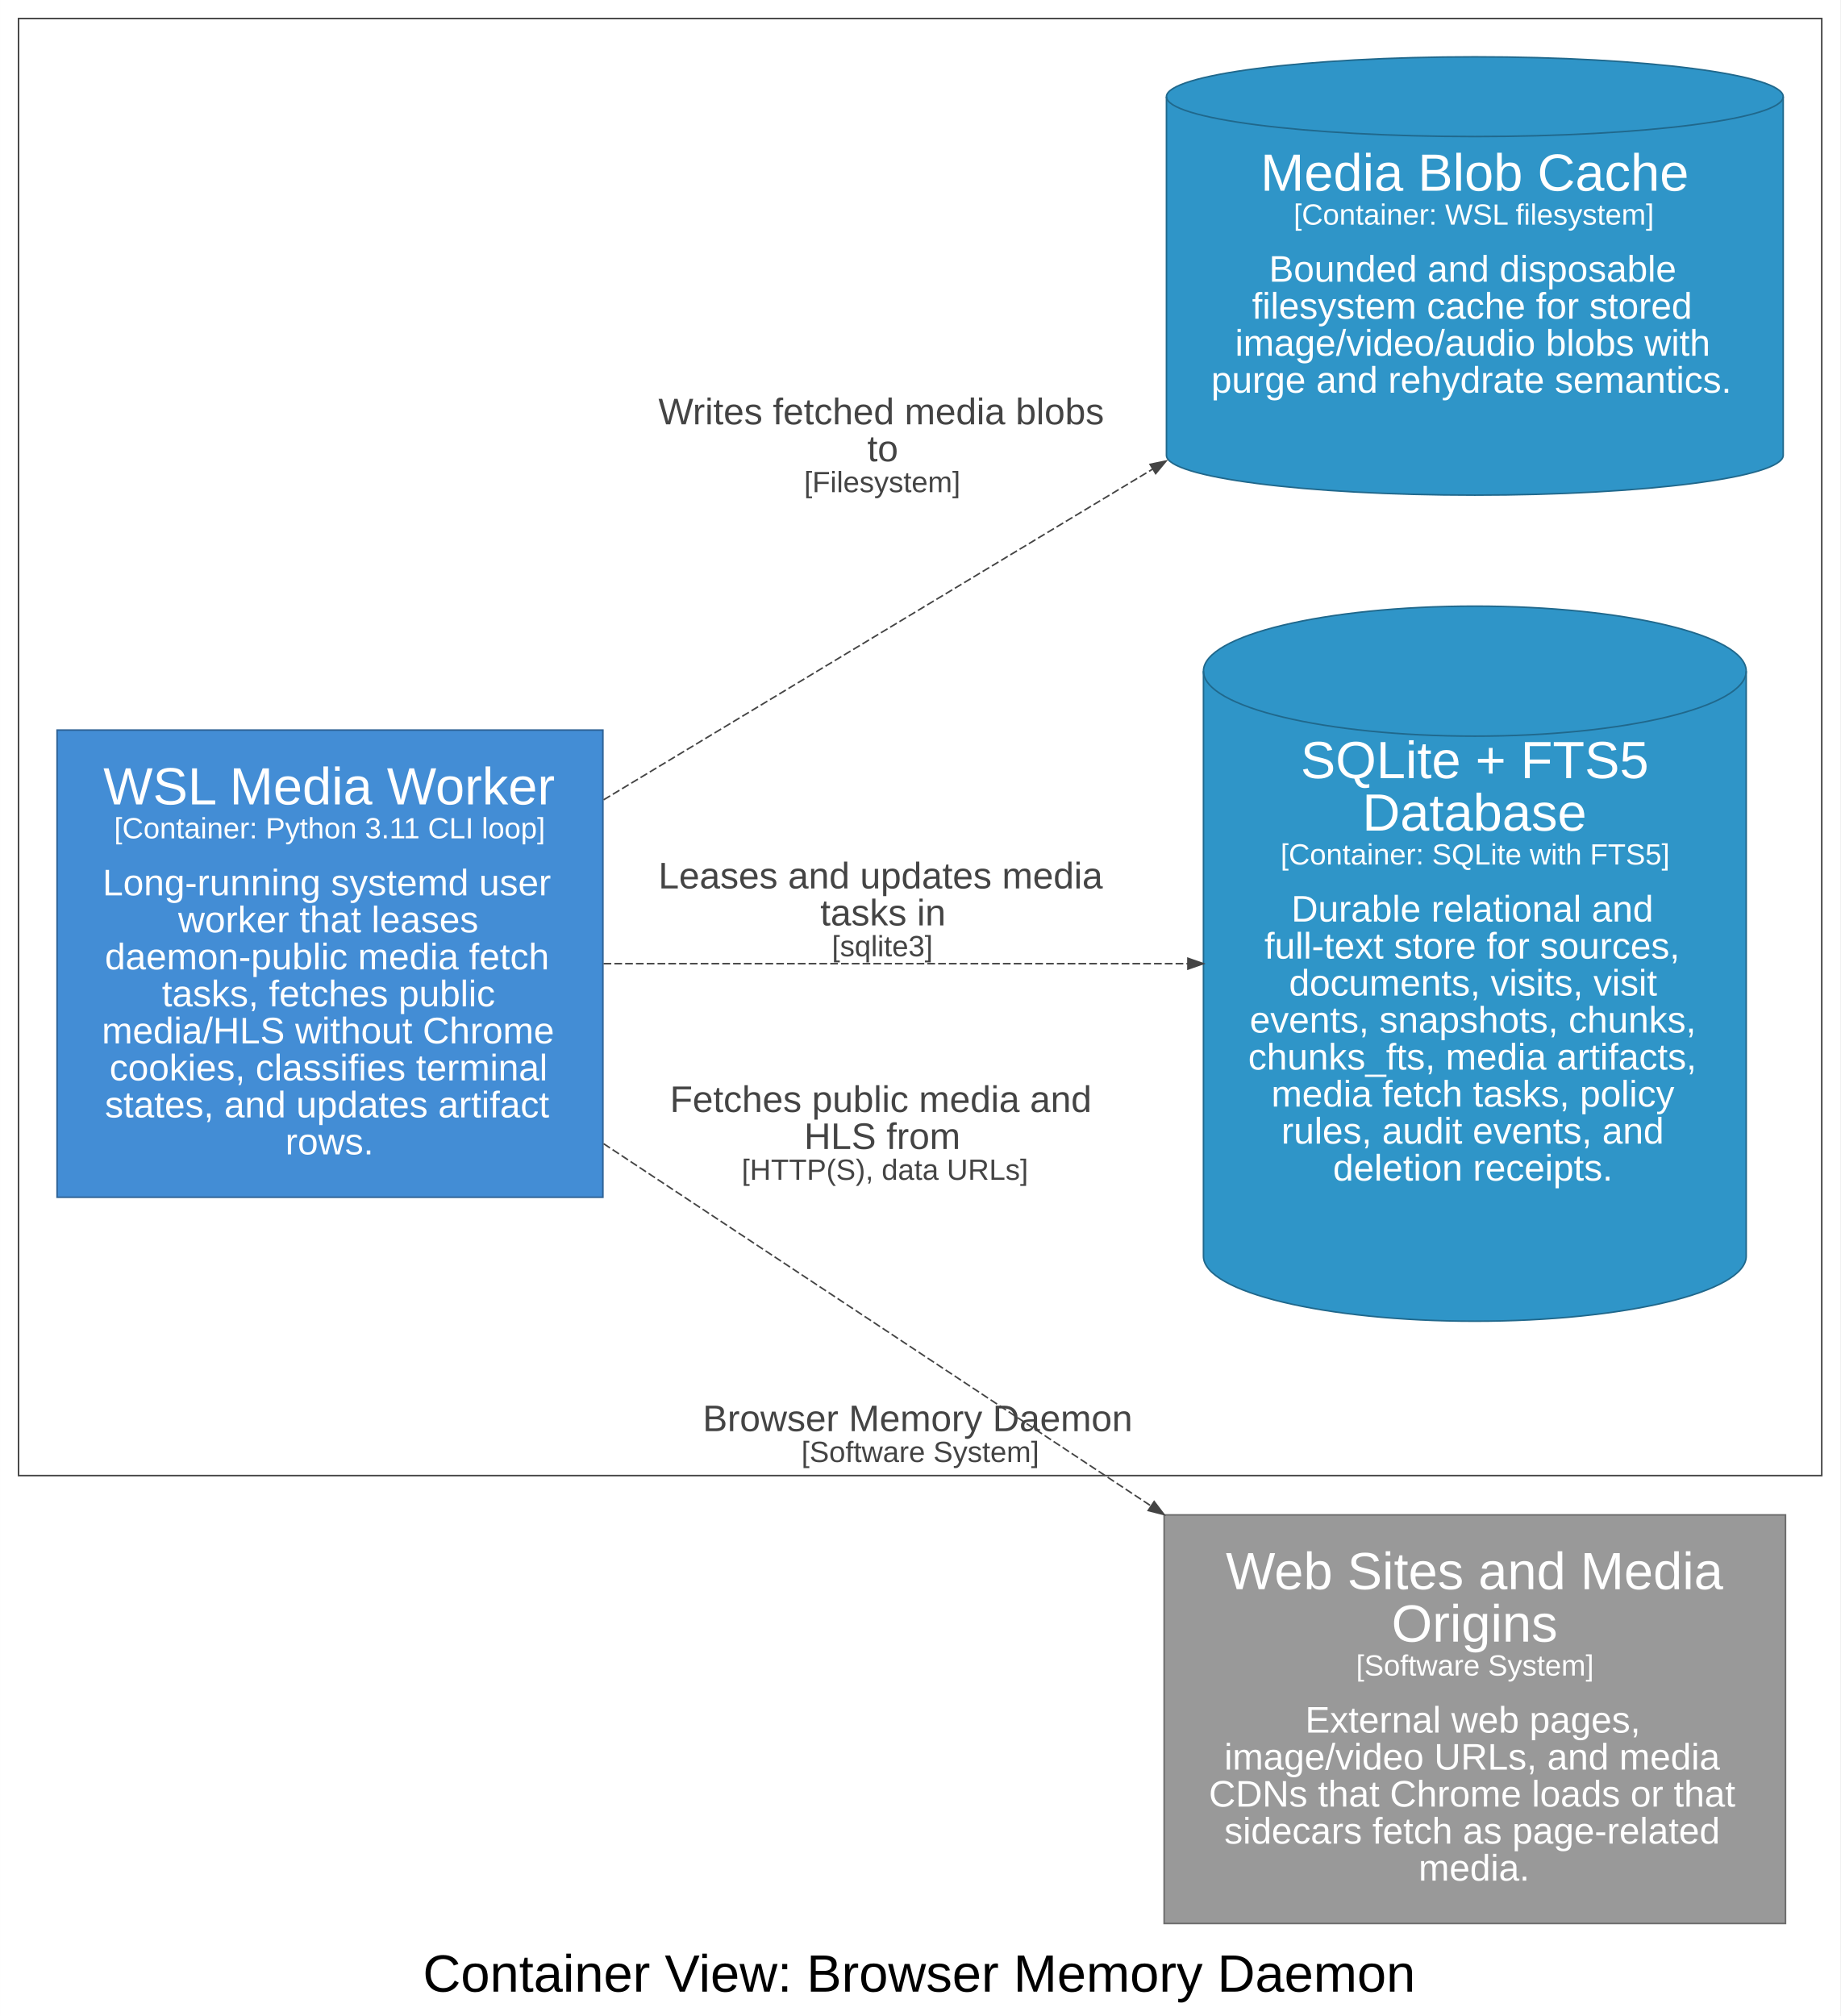
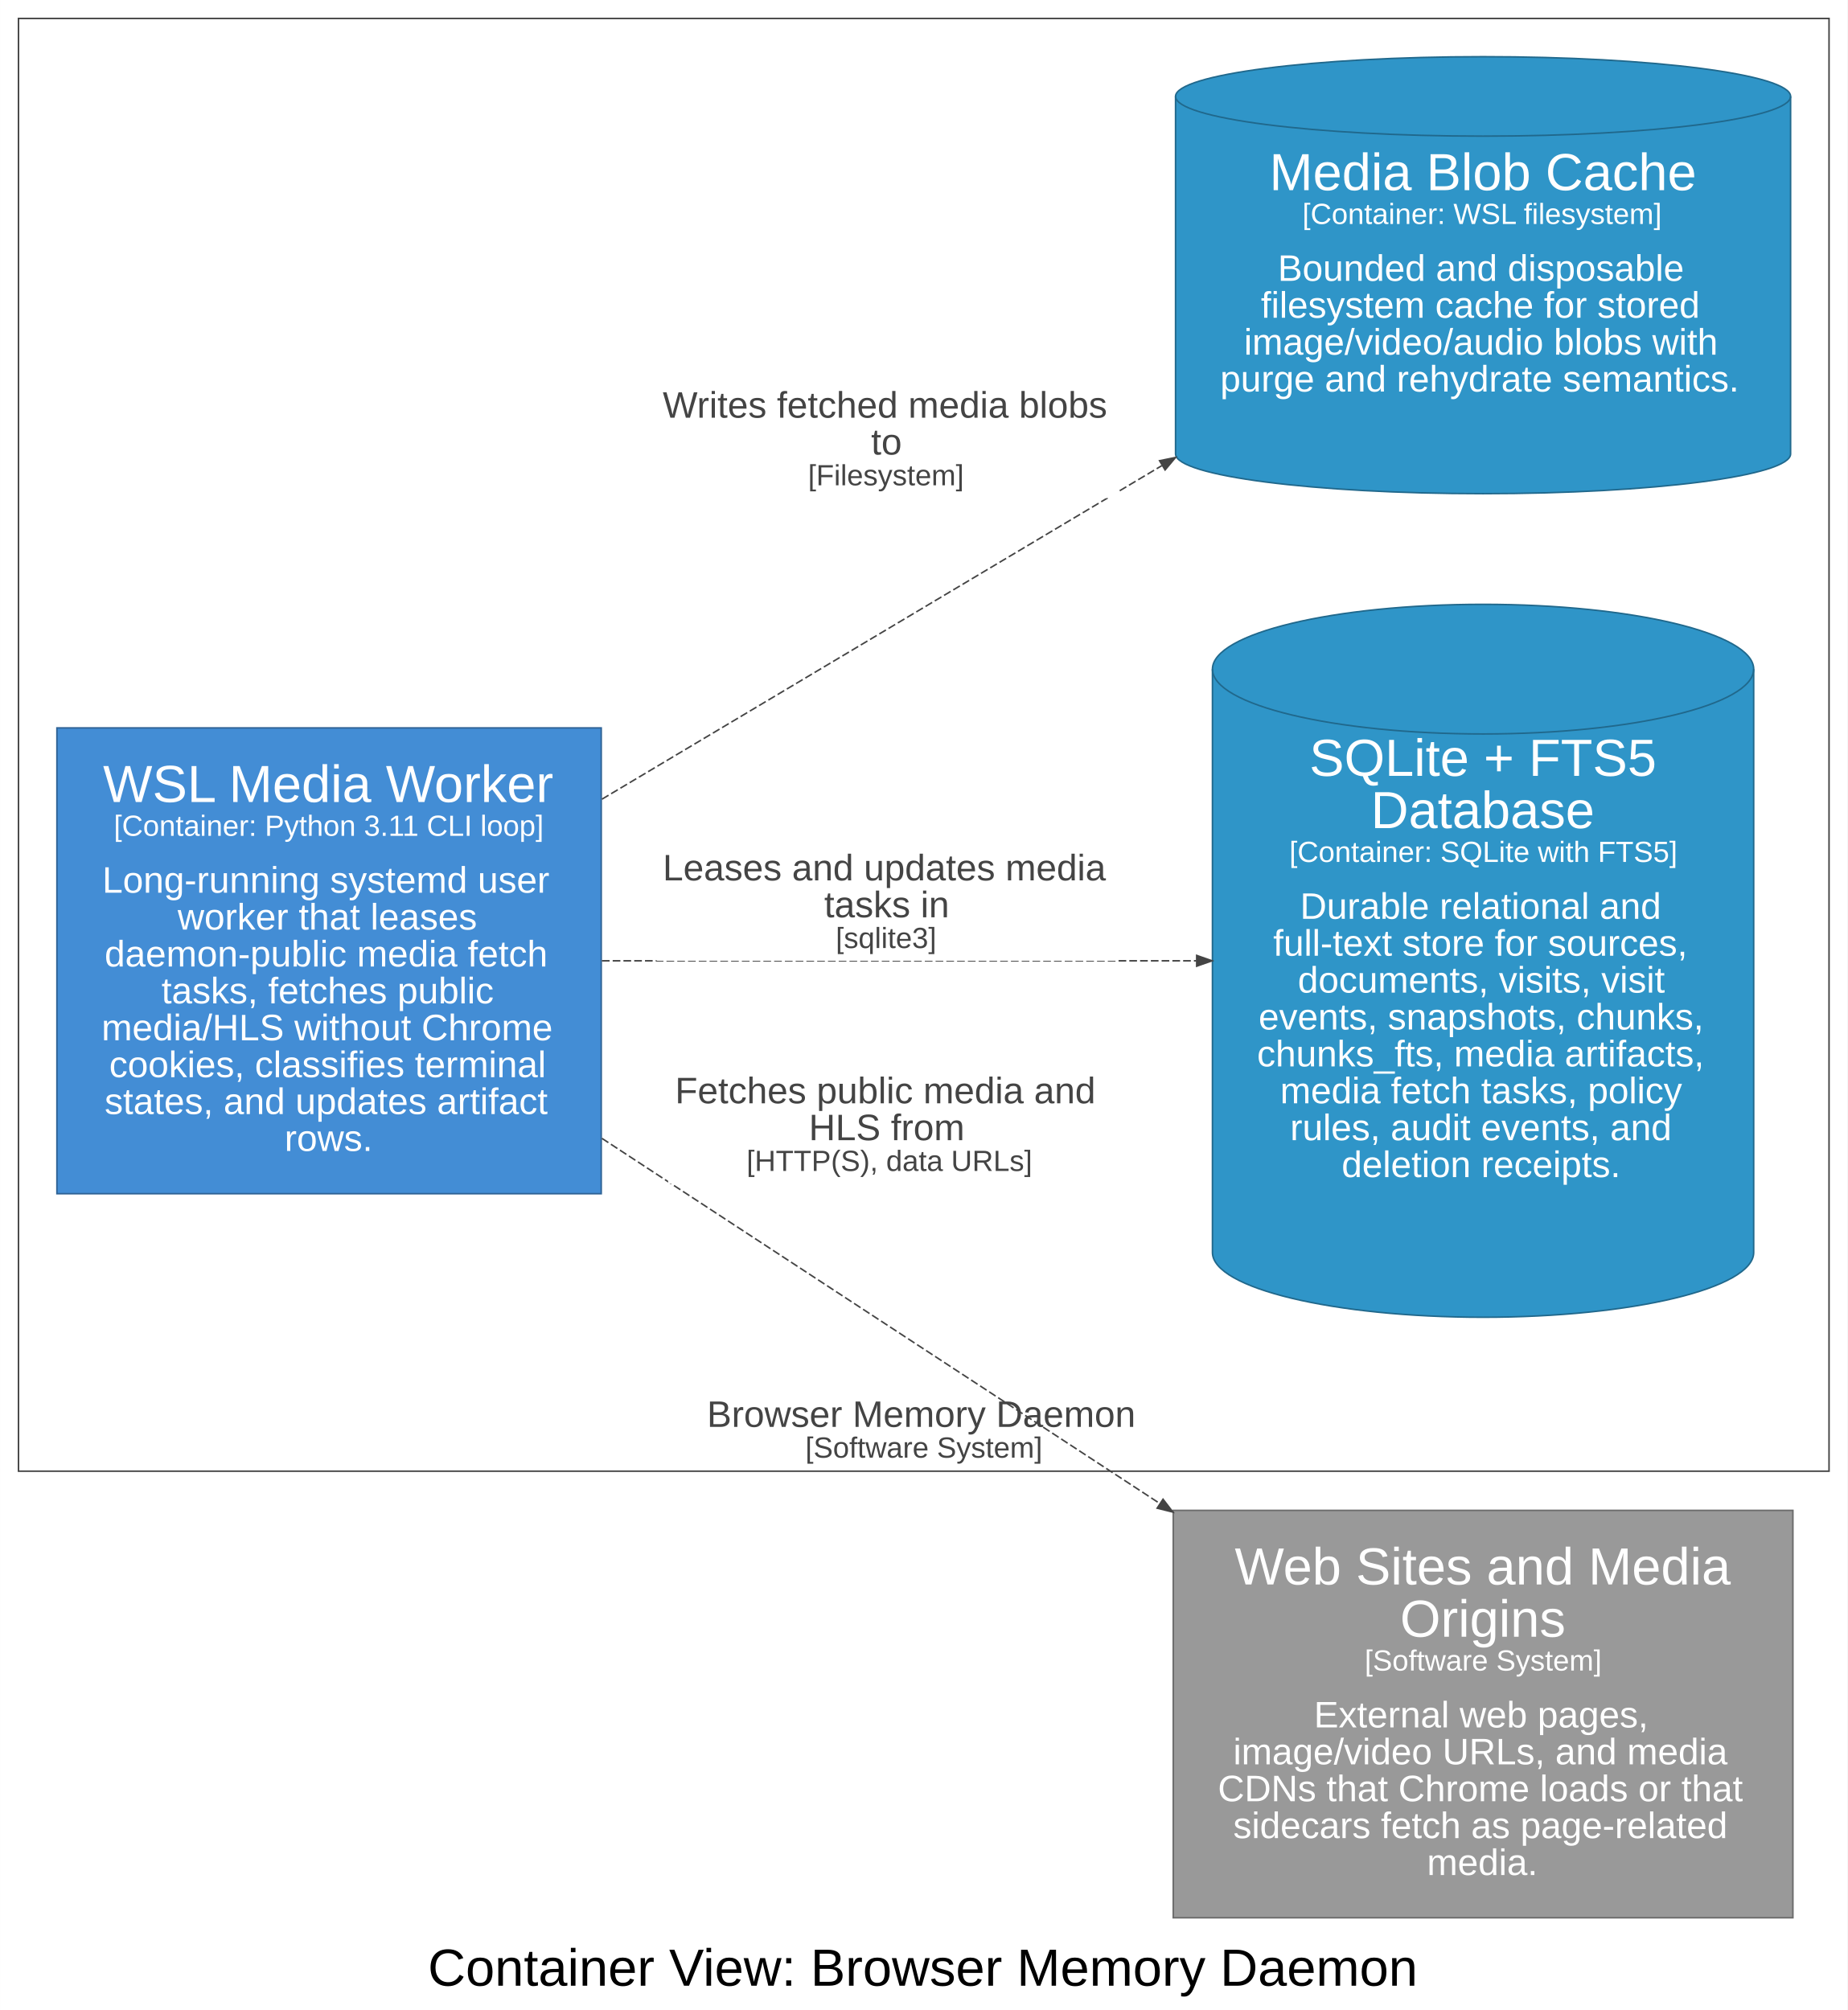
- <svg xmlns="http://www.w3.org/2000/svg" width="1194pt" height="1308pt" viewBox="0.00 0.00 1193.50 1307.50">
+ <svg xmlns="http://www.w3.org/2000/svg" width="1202pt" height="1308pt" viewBox="0.00 0.00 1201.50 1307.50">
  <g id="graph0" class="graph" transform="scale(1 1) rotate(0) translate(4 1303.5)">
-     <polygon fill="white" stroke="transparent" points="-4,4 -4,-1303.5 1189.5,-1303.5 1189.5,4 -4,4" />
-     <text text-anchor="start" x="270.25" y="-11.8" font-family="Arial" font-size="34.00">Container View: Browser Memory Daemon</text>
+     <polygon fill="white" stroke="transparent" points="-4,4 -4,-1303.5 1197.5,-1303.5 1197.5,4 -4,4" />
+     <text text-anchor="start" x="274.25" y="-11.8" font-family="Arial" font-size="34.00">Container View: Browser Memory Daemon</text>
    <g id="clust1" class="cluster">
-       <polygon fill="none" stroke="#444444" points="8,-346.5 8,-1291.5 1177.5,-1291.5 1177.5,-346.5 8,-346.5" />
-       <text text-anchor="start" x="451.75" y="-375.3" font-family="Arial" font-size="24.00" fill="#444444">Browser Memory Daemon</text>
-       <text text-anchor="start" x="515.75" y="-355.3" font-family="Arial" font-size="19.00" fill="#444444">[Software System]</text>
+       <polygon fill="none" stroke="#444444" points="8,-346.5 8,-1291.5 1185.5,-1291.5 1185.5,-346.5 8,-346.5" />
+       <text text-anchor="start" x="455.75" y="-375.3" font-family="Arial" font-size="24.00" fill="#444444">Browser Memory Daemon</text>
+       <text text-anchor="start" x="519.75" y="-355.3" font-family="Arial" font-size="19.00" fill="#444444">[Software System]</text>
    </g>
    <g id="3" class="node">
-       <polygon fill="#999999" stroke="#6b6b6b" points="1154,-321 751,-321 751,-56 1154,-56 1154,-321" />
-       <text text-anchor="start" x="791" y="-272.8" font-family="Arial" font-size="34.00" fill="#ffffff">Web Sites and Media</text>
-       <text text-anchor="start" x="898.5" y="-238.8" font-family="Arial" font-size="34.00" fill="#ffffff">Origins</text>
-       <text text-anchor="start" x="875.5" y="-216.8" font-family="Arial" font-size="19.00" fill="#ffffff">[Software System]</text>
-       <text text-anchor="start" x="842.5" y="-179.8" font-family="Arial" font-size="24.00" fill="#ffffff">External web pages,</text>
-       <text text-anchor="start" x="790" y="-155.8" font-family="Arial" font-size="24.00" fill="#ffffff">image/video URLs, and media</text>
-       <text text-anchor="start" x="780" y="-131.8" font-family="Arial" font-size="24.00" fill="#ffffff">CDNs that Chrome loads or that</text>
-       <text text-anchor="start" x="790" y="-107.8" font-family="Arial" font-size="24.00" fill="#ffffff">sidecars fetch as page-related</text>
-       <text text-anchor="start" x="916" y="-83.8" font-family="Arial" font-size="24.00" fill="#ffffff">media.</text>
+       <polygon fill="#999999" stroke="#6b6b6b" points="1162,-321 759,-321 759,-56 1162,-56 1162,-321" />
+       <text text-anchor="start" x="799" y="-272.8" font-family="Arial" font-size="34.00" fill="#ffffff">Web Sites and Media</text>
+       <text text-anchor="start" x="906.5" y="-238.8" font-family="Arial" font-size="34.00" fill="#ffffff">Origins</text>
+       <text text-anchor="start" x="883.5" y="-216.8" font-family="Arial" font-size="19.00" fill="#ffffff">[Software System]</text>
+       <text text-anchor="start" x="850.5" y="-179.8" font-family="Arial" font-size="24.00" fill="#ffffff">External web pages,</text>
+       <text text-anchor="start" x="798" y="-155.8" font-family="Arial" font-size="24.00" fill="#ffffff">image/video URLs, and media</text>
+       <text text-anchor="start" x="788" y="-131.8" font-family="Arial" font-size="24.00" fill="#ffffff">CDNs that Chrome loads or that</text>
+       <text text-anchor="start" x="798" y="-107.8" font-family="Arial" font-size="24.00" fill="#ffffff">sidecars fetch as page-related</text>
+       <text text-anchor="start" x="924" y="-83.8" font-family="Arial" font-size="24.00" fill="#ffffff">media.</text>
    </g>
    <g id="24" class="node">
      <polygon fill="#438dd5" stroke="#2e6295" points="387,-830 33,-830 33,-527 387,-527 387,-830" />
      <text text-anchor="start" x="63" y="-781.8" font-family="Arial" font-size="34.00" fill="#ffffff">WSL Media Worker</text>
      <text text-anchor="start" x="70" y="-759.8" font-family="Arial" font-size="19.00" fill="#ffffff">[Container: Python 3.11 CLI loop]</text>
      <text text-anchor="start" x="62.5" y="-722.8" font-family="Arial" font-size="24.00" fill="#ffffff">Long-running systemd user</text>
      <text text-anchor="start" x="111.5" y="-698.8" font-family="Arial" font-size="24.00" fill="#ffffff">worker that leases</text>
      <text text-anchor="start" x="64" y="-674.8" font-family="Arial" font-size="24.00" fill="#ffffff">daemon-public media fetch</text>
      <text text-anchor="start" x="101" y="-650.8" font-family="Arial" font-size="24.00" fill="#ffffff">tasks, fetches public</text>
      <text text-anchor="start" x="62" y="-626.8" font-family="Arial" font-size="24.00" fill="#ffffff">media/HLS without Chrome</text>
      <text text-anchor="start" x="67" y="-602.8" font-family="Arial" font-size="24.00" fill="#ffffff">cookies, classifies terminal</text>
      <text text-anchor="start" x="64" y="-578.8" font-family="Arial" font-size="24.00" fill="#ffffff">states, and updates artifact</text>
      <text text-anchor="start" x="181" y="-554.8" font-family="Arial" font-size="24.00" fill="#ffffff">rows.</text>
    </g>
    <g id="47" class="edge">
-       <path fill="none" stroke="#444444" stroke-dasharray="5,2" d="M387.43,-561.76C494.06,-491.2 630.56,-400.87 742.57,-326.75" />
-       <polygon fill="#444444" stroke="#444444" points="744.52,-329.66 750.93,-321.22 740.66,-323.82 744.52,-329.66" />
-       <text text-anchor="start" x="430.5" y="-582.3" font-family="Arial" font-size="24.00" fill="#444444">Fetches public media and</text>
-       <text text-anchor="start" x="517.5" y="-558.3" font-family="Arial" font-size="24.00" fill="#444444">HLS from</text>
-       <text text-anchor="start" x="477" y="-538.3" font-family="Arial" font-size="19.00" fill="#444444">[HTTP(S), data URLs]</text>
+       <path fill="none" stroke="#444444" stroke-dasharray="5,2" d="M387.44,-563C496.12,-491.85 636.03,-400.26 750.28,-325.46" />
+       <polygon fill="#444444" stroke="#444444" points="752.36,-328.28 758.81,-319.88 748.53,-322.43 752.36,-328.28" />
+       <polygon fill="white" stroke="transparent" points="430.5,-533.5 430.5,-608.5 715.5,-608.5 715.5,-533.5 430.5,-533.5" />
+       <text text-anchor="start" x="435" y="-585.8" font-family="Arial" font-size="24.00" fill="#444444">Fetches public media and</text>
+       <text text-anchor="start" x="522" y="-561.8" font-family="Arial" font-size="24.00" fill="#444444">HLS from</text>
+       <text text-anchor="start" x="481.5" y="-541.8" font-family="Arial" font-size="19.00" fill="#444444">[HTTP(S), data URLs]</text>
    </g>
    <g id="27" class="node">
-       <path fill="#2f95c8" stroke="#20688c" d="M1128.5,-868.22C1128.5,-891.48 1049.61,-910.38 952.5,-910.38 855.39,-910.38 776.5,-891.48 776.5,-868.22 776.5,-868.22 776.5,-488.78 776.5,-488.78 776.5,-465.52 855.39,-446.62 952.5,-446.62 1049.61,-446.62 1128.5,-465.52 1128.5,-488.78 1128.5,-488.78 1128.5,-868.22 1128.5,-868.22" />
-       <path fill="none" stroke="#20688c" d="M1128.5,-868.22C1128.5,-844.95 1049.61,-826.06 952.5,-826.06 855.39,-826.06 776.5,-844.95 776.5,-868.22" />
-       <text text-anchor="start" x="839.5" y="-798.8" font-family="Arial" font-size="34.00" fill="#ffffff">SQLite + FTS5</text>
-       <text text-anchor="start" x="879.5" y="-764.8" font-family="Arial" font-size="34.00" fill="#ffffff">Database</text>
-       <text text-anchor="start" x="826.5" y="-742.8" font-family="Arial" font-size="19.00" fill="#ffffff">[Container: SQLite with FTS5]</text>
-       <text text-anchor="start" x="833.5" y="-705.8" font-family="Arial" font-size="24.00" fill="#ffffff">Durable relational and</text>
-       <text text-anchor="start" x="816" y="-681.8" font-family="Arial" font-size="24.00" fill="#ffffff">full-text store for sources,</text>
-       <text text-anchor="start" x="832" y="-657.8" font-family="Arial" font-size="24.00" fill="#ffffff">documents, visits, visit</text>
-       <text text-anchor="start" x="806.5" y="-633.8" font-family="Arial" font-size="24.00" fill="#ffffff">events, snapshots, chunks,</text>
-       <text text-anchor="start" x="805.5" y="-609.8" font-family="Arial" font-size="24.00" fill="#ffffff">chunks_fts, media artifacts,</text>
-       <text text-anchor="start" x="820.5" y="-585.8" font-family="Arial" font-size="24.00" fill="#ffffff">media fetch tasks, policy</text>
-       <text text-anchor="start" x="827" y="-561.8" font-family="Arial" font-size="24.00" fill="#ffffff">rules, audit events, and</text>
-       <text text-anchor="start" x="860.5" y="-537.8" font-family="Arial" font-size="24.00" fill="#ffffff">deletion receipts.</text>
+       <path fill="#2f95c8" stroke="#20688c" d="M1136.5,-868.22C1136.5,-891.48 1057.61,-910.38 960.5,-910.38 863.39,-910.38 784.5,-891.48 784.5,-868.22 784.5,-868.22 784.5,-488.78 784.5,-488.78 784.5,-465.52 863.39,-446.62 960.5,-446.62 1057.61,-446.62 1136.5,-465.52 1136.5,-488.78 1136.5,-488.78 1136.5,-868.22 1136.5,-868.22" />
+       <path fill="none" stroke="#20688c" d="M1136.5,-868.22C1136.5,-844.95 1057.61,-826.06 960.5,-826.06 863.39,-826.06 784.5,-844.95 784.5,-868.22" />
+       <text text-anchor="start" x="847.5" y="-798.8" font-family="Arial" font-size="34.00" fill="#ffffff">SQLite + FTS5</text>
+       <text text-anchor="start" x="887.5" y="-764.8" font-family="Arial" font-size="34.00" fill="#ffffff">Database</text>
+       <text text-anchor="start" x="834.5" y="-742.8" font-family="Arial" font-size="19.00" fill="#ffffff">[Container: SQLite with FTS5]</text>
+       <text text-anchor="start" x="841.5" y="-705.8" font-family="Arial" font-size="24.00" fill="#ffffff">Durable relational and</text>
+       <text text-anchor="start" x="824" y="-681.8" font-family="Arial" font-size="24.00" fill="#ffffff">full-text store for sources,</text>
+       <text text-anchor="start" x="840" y="-657.8" font-family="Arial" font-size="24.00" fill="#ffffff">documents, visits, visit</text>
+       <text text-anchor="start" x="814.5" y="-633.8" font-family="Arial" font-size="24.00" fill="#ffffff">events, snapshots, chunks,</text>
+       <text text-anchor="start" x="813.5" y="-609.8" font-family="Arial" font-size="24.00" fill="#ffffff">chunks_fts, media artifacts,</text>
+       <text text-anchor="start" x="828.5" y="-585.8" font-family="Arial" font-size="24.00" fill="#ffffff">media fetch tasks, policy</text>
+       <text text-anchor="start" x="835" y="-561.8" font-family="Arial" font-size="24.00" fill="#ffffff">rules, audit events, and</text>
+       <text text-anchor="start" x="868.5" y="-537.8" font-family="Arial" font-size="24.00" fill="#ffffff">deletion receipts.</text>
    </g>
    <g id="46" class="edge">
-       <path fill="none" stroke="#444444" stroke-dasharray="5,2" d="M387.43,-678.5C501.74,-678.5 650.37,-678.5 766.37,-678.5" />
-       <polygon fill="#444444" stroke="#444444" points="766.42,-682 776.42,-678.5 766.42,-675 766.42,-682" />
-       <text text-anchor="start" x="423" y="-727.3" font-family="Arial" font-size="24.00" fill="#444444">Leases and updates media</text>
-       <text text-anchor="start" x="528" y="-703.3" font-family="Arial" font-size="24.00" fill="#444444">tasks in</text>
-       <text text-anchor="start" x="535.5" y="-683.3" font-family="Arial" font-size="19.00" fill="#444444">[sqlite3]</text>
+       <path fill="none" stroke="#444444" stroke-dasharray="5,2" d="M387.44,-678.5C503.77,-678.5 655.88,-678.5 774.01,-678.5" />
+       <polygon fill="#444444" stroke="#444444" points="774.25,-682 784.25,-678.5 774.25,-675 774.25,-682" />
+       <polygon fill="white" stroke="transparent" points="423,-678.5 423,-753.5 723,-753.5 723,-678.5 423,-678.5" />
+       <text text-anchor="start" x="427" y="-730.8" font-family="Arial" font-size="24.00" fill="#444444">Leases and updates media</text>
+       <text text-anchor="start" x="532" y="-706.8" font-family="Arial" font-size="24.00" fill="#444444">tasks in</text>
+       <text text-anchor="start" x="539.5" y="-686.8" font-family="Arial" font-size="19.00" fill="#444444">[sqlite3]</text>
    </g>
    <g id="29" class="node">
-       <path fill="#2f95c8" stroke="#20688c" d="M1152.5,-1240.78C1152.5,-1255.04 1062.86,-1266.63 952.5,-1266.63 842.14,-1266.63 752.5,-1255.04 752.5,-1240.78 752.5,-1240.78 752.5,-1008.22 752.5,-1008.22 752.5,-993.96 842.14,-982.37 952.5,-982.37 1062.86,-982.37 1152.5,-993.96 1152.5,-1008.22 1152.5,-1008.22 1152.5,-1240.78 1152.5,-1240.78" />
-       <path fill="none" stroke="#20688c" d="M1152.5,-1240.78C1152.5,-1226.53 1062.86,-1214.94 952.5,-1214.94 842.14,-1214.94 752.5,-1226.53 752.5,-1240.78" />
-       <text text-anchor="start" x="813.5" y="-1179.8" font-family="Arial" font-size="34.00" fill="#ffffff">Media Blob Cache</text>
-       <text text-anchor="start" x="835" y="-1157.8" font-family="Arial" font-size="19.00" fill="#ffffff">[Container: WSL filesystem]</text>
-       <text text-anchor="start" x="819" y="-1120.8" font-family="Arial" font-size="24.00" fill="#ffffff">Bounded and disposable</text>
-       <text text-anchor="start" x="808" y="-1096.8" font-family="Arial" font-size="24.00" fill="#ffffff">filesystem cache for stored</text>
-       <text text-anchor="start" x="797" y="-1072.8" font-family="Arial" font-size="24.00" fill="#ffffff">image/video/audio blobs with</text>
-       <text text-anchor="start" x="781.5" y="-1048.8" font-family="Arial" font-size="24.00" fill="#ffffff">purge and rehydrate semantics.</text>
+       <path fill="#2f95c8" stroke="#20688c" d="M1160.5,-1240.78C1160.5,-1255.04 1070.86,-1266.63 960.5,-1266.63 850.14,-1266.63 760.5,-1255.04 760.5,-1240.78 760.5,-1240.78 760.5,-1008.22 760.5,-1008.22 760.5,-993.96 850.14,-982.37 960.5,-982.37 1070.86,-982.37 1160.5,-993.96 1160.5,-1008.22 1160.5,-1008.22 1160.5,-1240.78 1160.5,-1240.78" />
+       <path fill="none" stroke="#20688c" d="M1160.5,-1240.78C1160.5,-1226.53 1070.86,-1214.94 960.5,-1214.94 850.14,-1214.94 760.5,-1226.53 760.5,-1240.78" />
+       <text text-anchor="start" x="821.5" y="-1179.8" font-family="Arial" font-size="34.00" fill="#ffffff">Media Blob Cache</text>
+       <text text-anchor="start" x="843" y="-1157.8" font-family="Arial" font-size="19.00" fill="#ffffff">[Container: WSL filesystem]</text>
+       <text text-anchor="start" x="827" y="-1120.8" font-family="Arial" font-size="24.00" fill="#ffffff">Bounded and disposable</text>
+       <text text-anchor="start" x="816" y="-1096.8" font-family="Arial" font-size="24.00" fill="#ffffff">filesystem cache for stored</text>
+       <text text-anchor="start" x="805" y="-1072.8" font-family="Arial" font-size="24.00" fill="#ffffff">image/video/audio blobs with</text>
+       <text text-anchor="start" x="789.5" y="-1048.8" font-family="Arial" font-size="24.00" fill="#ffffff">purge and rehydrate semantics.</text>
    </g>
    <g id="48" class="edge">
-       <path fill="none" stroke="#444444" stroke-dasharray="5,2" d="M387.43,-784.76C494.37,-849.17 631.35,-931.68 743.55,-999.25" />
-       <polygon fill="#444444" stroke="#444444" points="741.89,-1002.34 752.26,-1004.5 745.5,-996.34 741.89,-1002.34" />
-       <text text-anchor="start" x="423" y="-1028.3" font-family="Arial" font-size="24.00" fill="#444444">Writes fetched media blobs</text>
-       <text text-anchor="start" x="558.5" y="-1004.3" font-family="Arial" font-size="24.00" fill="#444444">to</text>
-       <text text-anchor="start" x="517.5" y="-984.3" font-family="Arial" font-size="19.00" fill="#444444">[Filesystem]</text>
+       <path fill="none" stroke="#444444" stroke-dasharray="5,2" d="M387.44,-783.63C496.54,-848.64 637.11,-932.4 751.6,-1000.62" />
+       <polygon fill="#444444" stroke="#444444" points="750.11,-1003.81 760.5,-1005.92 753.7,-997.8 750.11,-1003.81" />
+       <polygon fill="white" stroke="transparent" points="423,-979.5 423,-1054.5 723,-1054.5 723,-979.5 423,-979.5" />
+       <text text-anchor="start" x="427" y="-1031.8" font-family="Arial" font-size="24.00" fill="#444444">Writes fetched media blobs</text>
+       <text text-anchor="start" x="562.5" y="-1007.8" font-family="Arial" font-size="24.00" fill="#444444">to</text>
+       <text text-anchor="start" x="521.5" y="-987.8" font-family="Arial" font-size="19.00" fill="#444444">[Filesystem]</text>
    </g>
  </g>
</svg>
